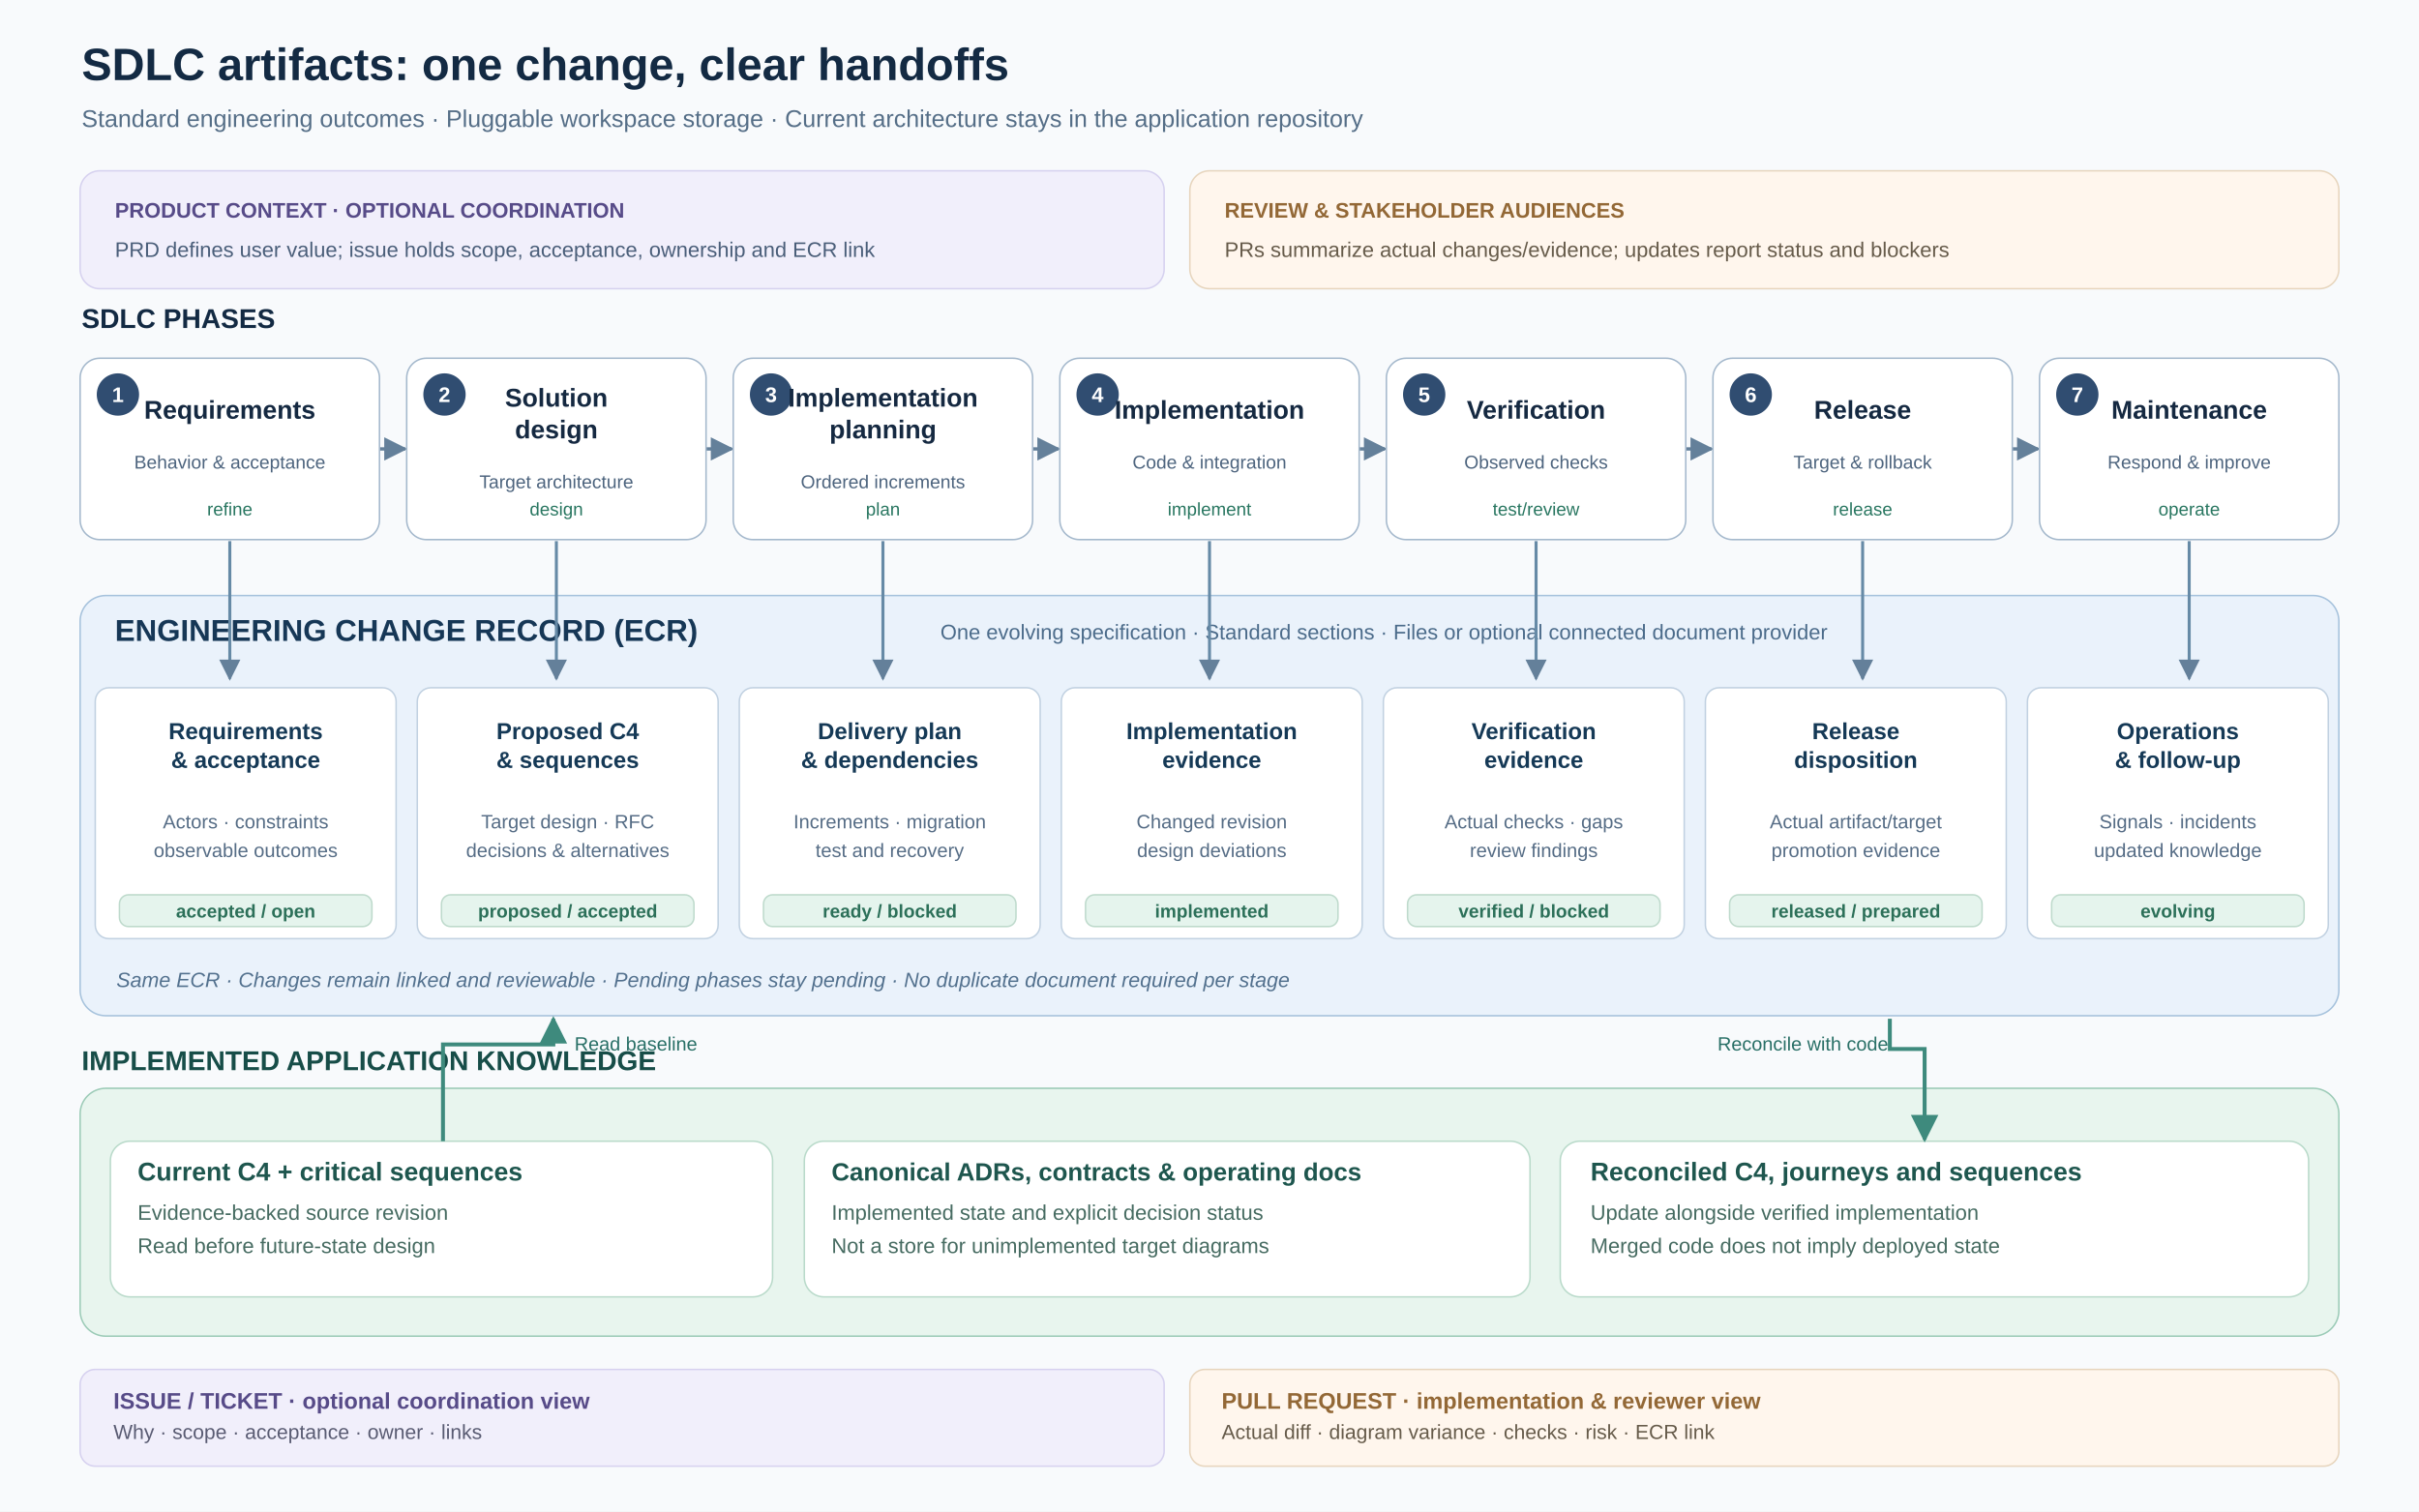
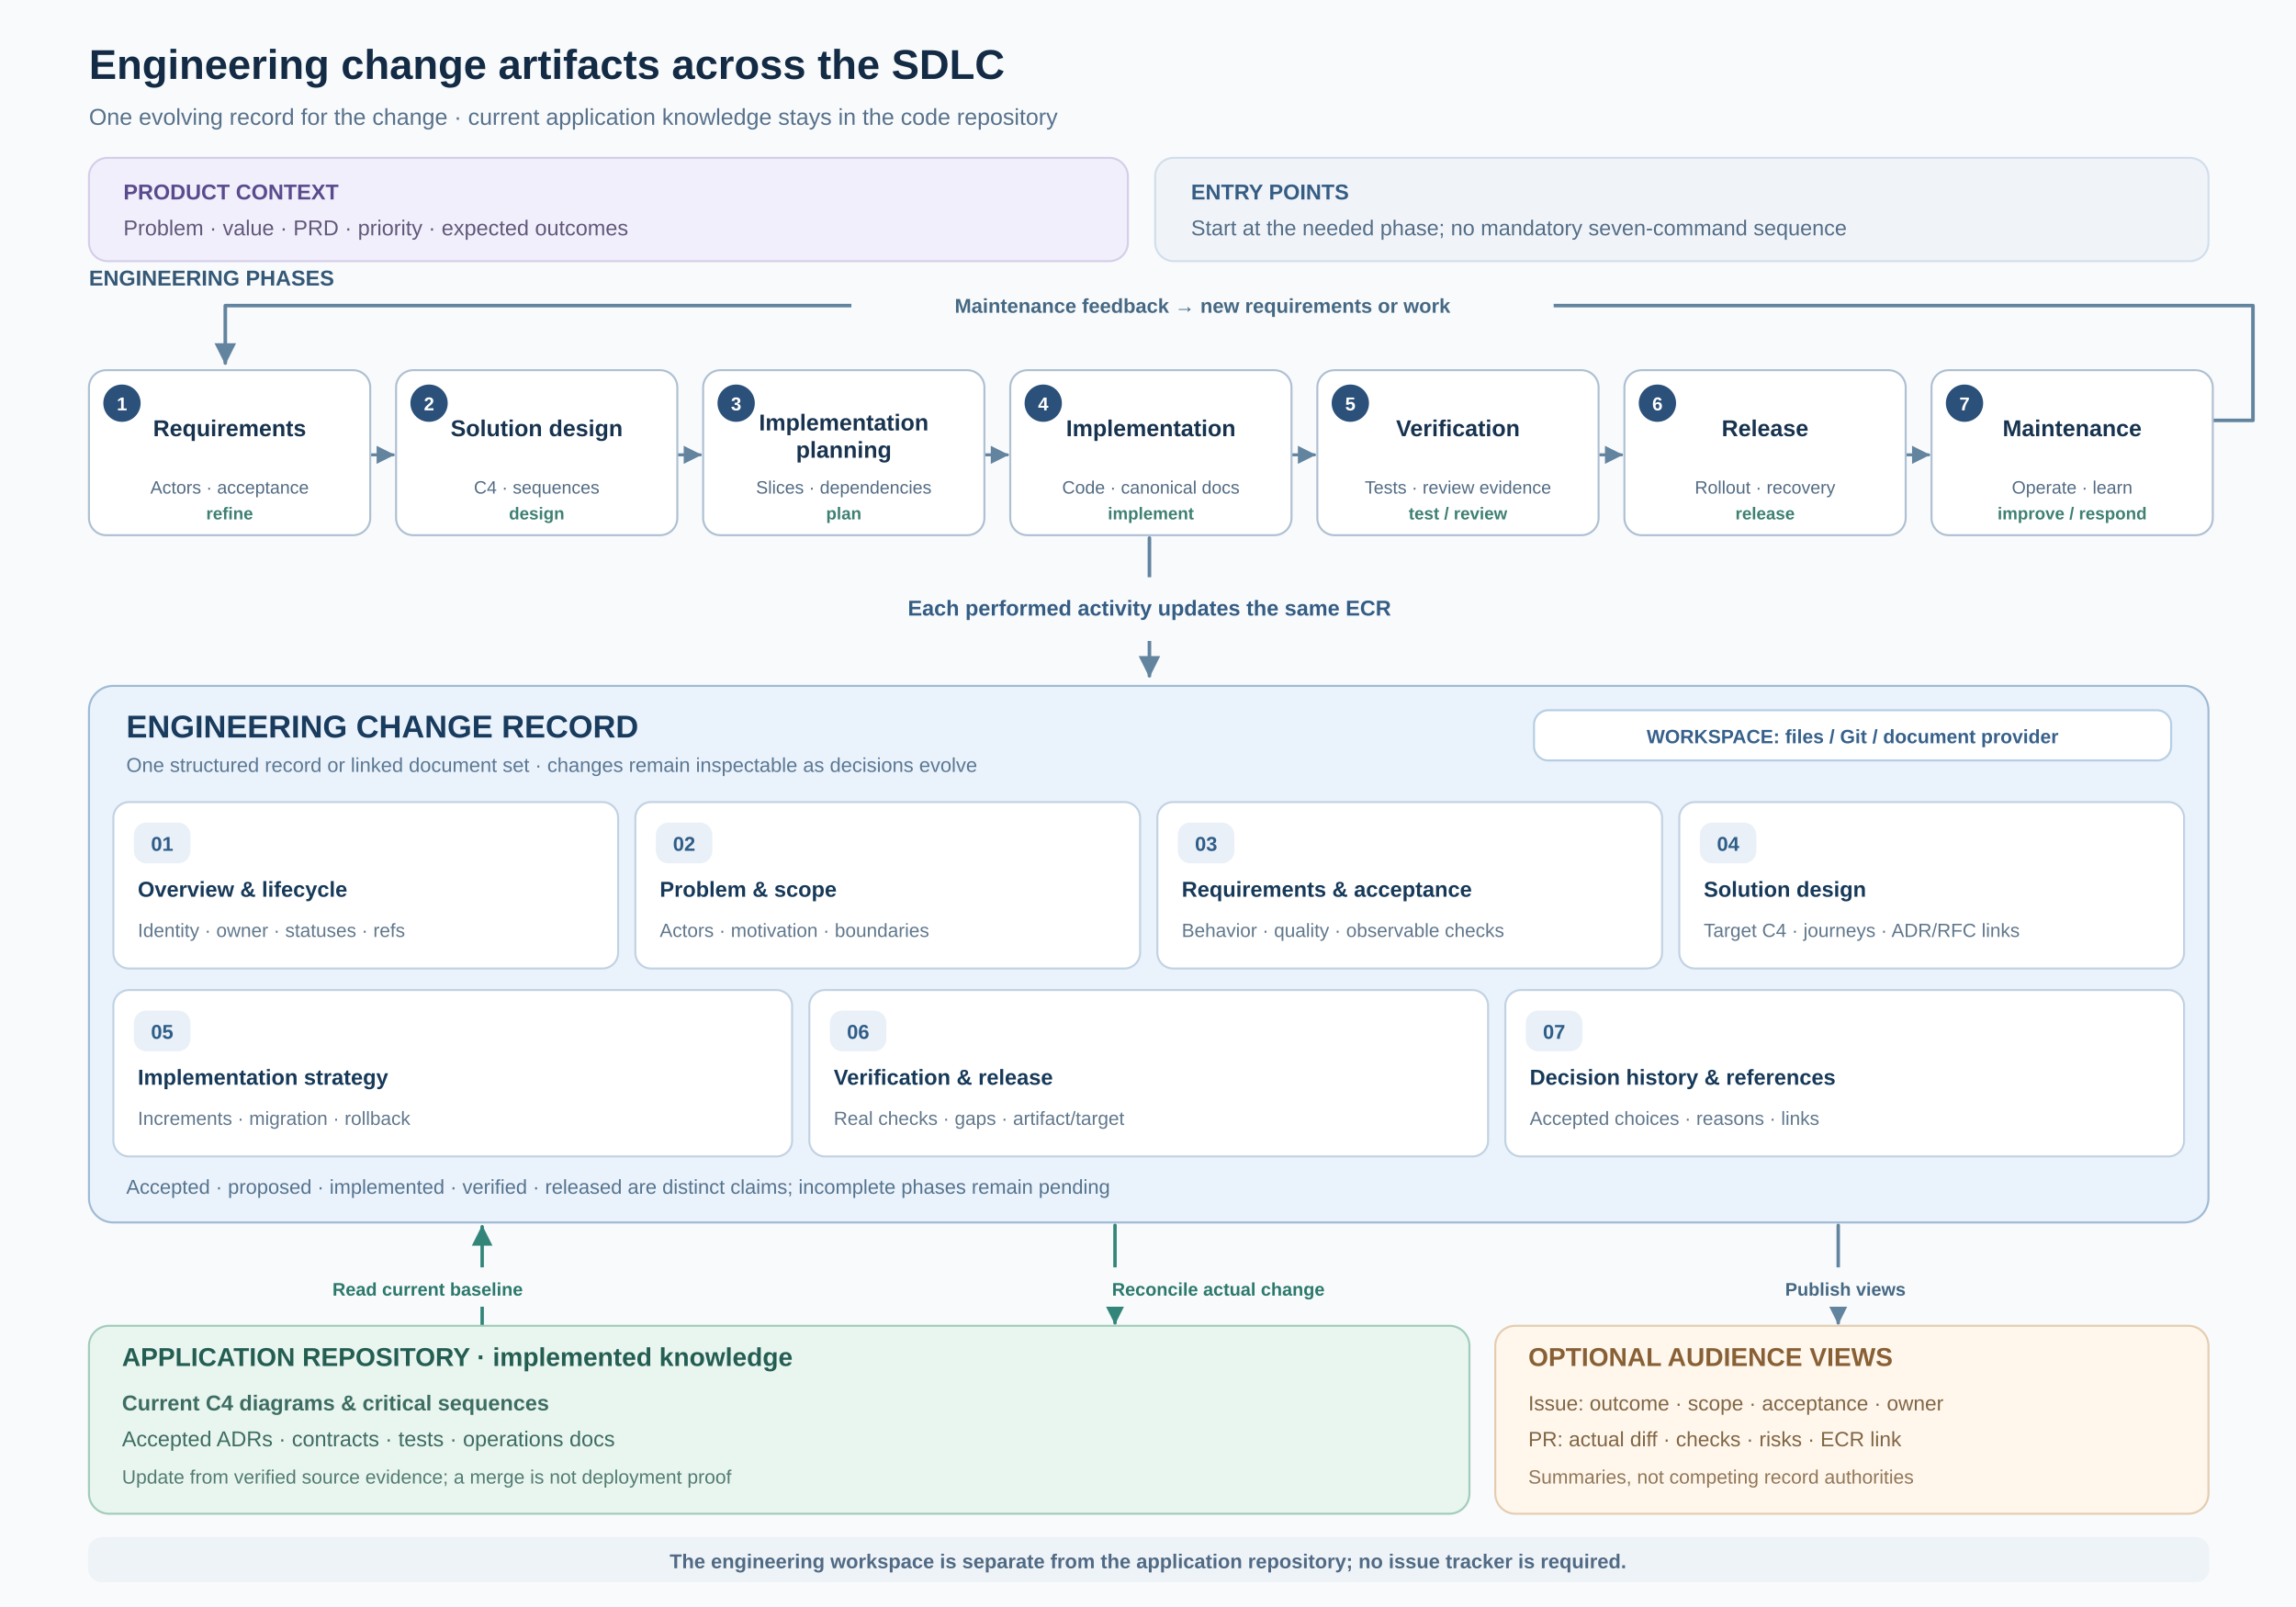
- <svg xmlns="http://www.w3.org/2000/svg" width="1600" height="1000" viewBox="0 0 1600 1000" role="img" aria-labelledby="title desc">
+ <svg xmlns="http://www.w3.org/2000/svg" width="1600" height="1120" viewBox="0 0 1600 1120" role="img" aria-labelledby="title description">
  <defs>
-     <marker id="arr" viewBox="0 0 10 10" refX="9" refY="5" markerWidth="7" markerHeight="7" orient="auto">
-       <path d="M0 0 L10 5 L0 10 z" fill="#64809a" />
+     <marker id="arrow" markerWidth="8" markerHeight="8" refX="6.5" refY="4" viewBox="0 0 8 8" orient="auto">
+       <path d="M1 1 L7 4 L1 7 Z" fill="#63849f" />
    </marker>
-     <marker id="arrGreen" viewBox="0 0 10 10" refX="9" refY="5" markerWidth="7" markerHeight="7" orient="auto">
-       <path d="M0 0 L10 5 L0 10 z" fill="#3e8a7d" />
+     <marker id="greenArrow" markerWidth="8" markerHeight="8" refX="6.5" refY="4" viewBox="0 0 8 8" orient="auto">
+       <path d="M1 1 L7 4 L1 7 Z" fill="#348579" />
    </marker>
  </defs>
-   <rect width="1600" height="1000" fill="#f8fafc" />
-   <g font-family="Arial,Helvetica,sans-serif">
-     <text x="54" y="53" font-size="30" font-weight="700" fill="#132a43">SDLC artifacts: one change, clear handoffs</text>
-     <text x="54" y="84" font-size="16" fill="#556e87">Standard engineering outcomes · Pluggable workspace storage · Current architecture stays in the application repository</text>
-     <rect x="53" y="113" width="717" height="78" rx="13" fill="#f1effb" stroke="#d6d1ef" />
-     <text x="76" y="144" font-size="14" font-weight="700" fill="#574b88">PRODUCT CONTEXT · OPTIONAL COORDINATION</text>
-     <text x="76" y="170" font-size="14" fill="#4a5e79">PRD defines user value; issue holds scope, acceptance, ownership and ECR link</text>
-     <rect x="787" y="113" width="760" height="78" rx="13" fill="#fff6ed" stroke="#e7d5bd" />
-     <text x="810" y="144" font-size="14" font-weight="700" fill="#936836">REVIEW &amp; STAKEHOLDER AUDIENCES</text>
-     <text x="810" y="170" font-size="14" fill="#665b4a">PRs summarize actual changes/evidence; updates report status and blockers</text>
-     <text x="54" y="217" font-size="18" font-weight="700" fill="#132a43">SDLC PHASES</text>
-     <path d="M251 297 H268" stroke="#64809a" stroke-width="2.2" fill="none" marker-end="url(#arr)" />
-     <rect x="53" y="237" width="198" height="120" rx="13" fill="white" stroke="#a4b8cc" />
-     <circle cx="78" cy="261" r="14" fill="#304d71" />
-     <text x="78" y="266" font-size="14" text-anchor="middle" font-weight="700" fill="white">1</text>
-     <text x="152" y="277" font-size="17" text-anchor="middle" font-weight="700" fill="#152941">Requirements</text>
-     <text x="152" y="310" font-size="12.3" text-anchor="middle" fill="#4d647e">Behavior &amp; acceptance</text>
-     <text x="152" y="341" font-size="12" text-anchor="middle" fill="#287660">refine</text>
-     <path d="M467 297 H484" stroke="#64809a" stroke-width="2.2" fill="none" marker-end="url(#arr)" />
-     <rect x="269" y="237" width="198" height="120" rx="13" fill="white" stroke="#a4b8cc" />
-     <circle cx="294" cy="261" r="14" fill="#304d71" />
-     <text x="294" y="266" font-size="14" text-anchor="middle" font-weight="700" fill="white">2</text>
-     <text x="368" y="269" font-size="17" text-anchor="middle" font-weight="700" fill="#152941">Solution</text>
-     <text x="368" y="290" font-size="17" text-anchor="middle" font-weight="700" fill="#152941">design</text>
-     <text x="368" y="323" font-size="12.3" text-anchor="middle" fill="#4d647e">Target architecture</text>
-     <text x="368" y="341" font-size="12" text-anchor="middle" fill="#287660">design</text>
-     <path d="M683 297 H700" stroke="#64809a" stroke-width="2.2" fill="none" marker-end="url(#arr)" />
-     <rect x="485" y="237" width="198" height="120" rx="13" fill="white" stroke="#a4b8cc" />
-     <circle cx="510" cy="261" r="14" fill="#304d71" />
-     <text x="510" y="266" font-size="14" text-anchor="middle" font-weight="700" fill="white">3</text>
-     <text x="584" y="269" font-size="17" text-anchor="middle" font-weight="700" fill="#152941">Implementation</text>
-     <text x="584" y="290" font-size="17" text-anchor="middle" font-weight="700" fill="#152941">planning</text>
-     <text x="584" y="323" font-size="12.3" text-anchor="middle" fill="#4d647e">Ordered increments</text>
-     <text x="584" y="341" font-size="12" text-anchor="middle" fill="#287660">plan</text>
-     <path d="M899 297 H916" stroke="#64809a" stroke-width="2.2" fill="none" marker-end="url(#arr)" />
-     <rect x="701" y="237" width="198" height="120" rx="13" fill="white" stroke="#a4b8cc" />
-     <circle cx="726" cy="261" r="14" fill="#304d71" />
-     <text x="726" y="266" font-size="14" text-anchor="middle" font-weight="700" fill="white">4</text>
-     <text x="800" y="277" font-size="17" text-anchor="middle" font-weight="700" fill="#152941">Implementation</text>
-     <text x="800" y="310" font-size="12.3" text-anchor="middle" fill="#4d647e">Code &amp; integration</text>
-     <text x="800" y="341" font-size="12" text-anchor="middle" fill="#287660">implement</text>
-     <path d="M1115 297 H1132" stroke="#64809a" stroke-width="2.2" fill="none" marker-end="url(#arr)" />
-     <rect x="917" y="237" width="198" height="120" rx="13" fill="white" stroke="#a4b8cc" />
-     <circle cx="942" cy="261" r="14" fill="#304d71" />
-     <text x="942" y="266" font-size="14" text-anchor="middle" font-weight="700" fill="white">5</text>
-     <text x="1016" y="277" font-size="17" text-anchor="middle" font-weight="700" fill="#152941">Verification</text>
-     <text x="1016" y="310" font-size="12.3" text-anchor="middle" fill="#4d647e">Observed checks</text>
-     <text x="1016" y="341" font-size="12" text-anchor="middle" fill="#287660">test/review</text>
-     <path d="M1331 297 H1348" stroke="#64809a" stroke-width="2.2" fill="none" marker-end="url(#arr)" />
-     <rect x="1133" y="237" width="198" height="120" rx="13" fill="white" stroke="#a4b8cc" />
-     <circle cx="1158" cy="261" r="14" fill="#304d71" />
-     <text x="1158" y="266" font-size="14" text-anchor="middle" font-weight="700" fill="white">6</text>
-     <text x="1232" y="277" font-size="17" text-anchor="middle" font-weight="700" fill="#152941">Release</text>
-     <text x="1232" y="310" font-size="12.3" text-anchor="middle" fill="#4d647e">Target &amp; rollback</text>
-     <text x="1232" y="341" font-size="12" text-anchor="middle" fill="#287660">release</text>
-     <rect x="1349" y="237" width="198" height="120" rx="13" fill="white" stroke="#a4b8cc" />
-     <circle cx="1374" cy="261" r="14" fill="#304d71" />
-     <text x="1374" y="266" font-size="14" text-anchor="middle" font-weight="700" fill="white">7</text>
-     <text x="1448" y="277" font-size="17" text-anchor="middle" font-weight="700" fill="#152941">Maintenance</text>
-     <text x="1448" y="310" font-size="12.3" text-anchor="middle" fill="#4d647e">Respond &amp; improve</text>
-     <text x="1448" y="341" font-size="12" text-anchor="middle" fill="#287660">operate</text>
-     <rect x="53" y="394" width="1494" height="278" rx="17" fill="#eaf2fb" stroke="#a6c2dc" />
-     <text x="76" y="424" font-size="20" font-weight="700" fill="#163756">ENGINEERING CHANGE RECORD (ECR)</text>
-     <text x="622" y="423" font-size="14" fill="#4b6b8a">One evolving specification · Standard sections · Files or optional connected document provider</text>
-     <path d="M152 358 V449" stroke="#668aa6" stroke-width="2" fill="none" marker-end="url(#arr)" />
-     <rect x="63" y="455" width="199" height="166" rx="9" fill="white" stroke="#c1d1e1" />
-     <text x="162.5" y="489" font-size="15.3" font-weight="700" text-anchor="middle" fill="#153956">Requirements</text>
-     <text x="162.5" y="508" font-size="15.3" font-weight="700" text-anchor="middle" fill="#153956">&amp; acceptance</text>
-     <text x="162.5" y="548" font-size="12.8" text-anchor="middle" fill="#556c85">Actors · constraints</text>
-     <text x="162.5" y="567" font-size="12.8" text-anchor="middle" fill="#556c85">observable outcomes</text>
-     <rect x="79" y="592" width="167" height="21" rx="6" fill="#e5f4ed" stroke="#bedacc" />
-     <text x="162.5" y="607" font-size="12.2" text-anchor="middle" font-weight="600" fill="#2c7059">accepted / open</text>
-     <path d="M368 358 V449" stroke="#668aa6" stroke-width="2" fill="none" marker-end="url(#arr)" />
-     <rect x="276" y="455" width="199" height="166" rx="9" fill="white" stroke="#c1d1e1" />
-     <text x="375.5" y="489" font-size="15.3" font-weight="700" text-anchor="middle" fill="#153956">Proposed C4</text>
-     <text x="375.5" y="508" font-size="15.3" font-weight="700" text-anchor="middle" fill="#153956">&amp; sequences</text>
-     <text x="375.5" y="548" font-size="12.8" text-anchor="middle" fill="#556c85">Target design · RFC</text>
-     <text x="375.5" y="567" font-size="12.8" text-anchor="middle" fill="#556c85">decisions &amp; alternatives</text>
-     <rect x="292" y="592" width="167" height="21" rx="6" fill="#e5f4ed" stroke="#bedacc" />
-     <text x="375.5" y="607" font-size="12.2" text-anchor="middle" font-weight="600" fill="#2c7059">proposed / accepted</text>
-     <path d="M584 358 V449" stroke="#668aa6" stroke-width="2" fill="none" marker-end="url(#arr)" />
-     <rect x="489" y="455" width="199" height="166" rx="9" fill="white" stroke="#c1d1e1" />
-     <text x="588.5" y="489" font-size="15.3" font-weight="700" text-anchor="middle" fill="#153956">Delivery plan</text>
-     <text x="588.5" y="508" font-size="15.3" font-weight="700" text-anchor="middle" fill="#153956">&amp; dependencies</text>
-     <text x="588.5" y="548" font-size="12.8" text-anchor="middle" fill="#556c85">Increments · migration</text>
-     <text x="588.5" y="567" font-size="12.8" text-anchor="middle" fill="#556c85">test and recovery</text>
-     <rect x="505" y="592" width="167" height="21" rx="6" fill="#e5f4ed" stroke="#bedacc" />
-     <text x="588.5" y="607" font-size="12.2" text-anchor="middle" font-weight="600" fill="#2c7059">ready / blocked</text>
-     <path d="M800 358 V449" stroke="#668aa6" stroke-width="2" fill="none" marker-end="url(#arr)" />
-     <rect x="702" y="455" width="199" height="166" rx="9" fill="white" stroke="#c1d1e1" />
-     <text x="801.5" y="489" font-size="15.3" font-weight="700" text-anchor="middle" fill="#153956">Implementation</text>
-     <text x="801.5" y="508" font-size="15.3" font-weight="700" text-anchor="middle" fill="#153956">evidence</text>
-     <text x="801.5" y="548" font-size="12.8" text-anchor="middle" fill="#556c85">Changed revision</text>
-     <text x="801.5" y="567" font-size="12.8" text-anchor="middle" fill="#556c85">design deviations</text>
-     <rect x="718" y="592" width="167" height="21" rx="6" fill="#e5f4ed" stroke="#bedacc" />
-     <text x="801.5" y="607" font-size="12.2" text-anchor="middle" font-weight="600" fill="#2c7059">implemented</text>
-     <path d="M1016 358 V449" stroke="#668aa6" stroke-width="2" fill="none" marker-end="url(#arr)" />
-     <rect x="915" y="455" width="199" height="166" rx="9" fill="white" stroke="#c1d1e1" />
-     <text x="1014.5" y="489" font-size="15.3" font-weight="700" text-anchor="middle" fill="#153956">Verification</text>
-     <text x="1014.5" y="508" font-size="15.3" font-weight="700" text-anchor="middle" fill="#153956">evidence</text>
-     <text x="1014.5" y="548" font-size="12.8" text-anchor="middle" fill="#556c85">Actual checks · gaps</text>
-     <text x="1014.5" y="567" font-size="12.8" text-anchor="middle" fill="#556c85">review findings</text>
-     <rect x="931" y="592" width="167" height="21" rx="6" fill="#e5f4ed" stroke="#bedacc" />
-     <text x="1014.5" y="607" font-size="12.2" text-anchor="middle" font-weight="600" fill="#2c7059">verified / blocked</text>
-     <path d="M1232 358 V449" stroke="#668aa6" stroke-width="2" fill="none" marker-end="url(#arr)" />
-     <rect x="1128" y="455" width="199" height="166" rx="9" fill="white" stroke="#c1d1e1" />
-     <text x="1227.5" y="489" font-size="15.3" font-weight="700" text-anchor="middle" fill="#153956">Release</text>
-     <text x="1227.5" y="508" font-size="15.3" font-weight="700" text-anchor="middle" fill="#153956">disposition</text>
-     <text x="1227.5" y="548" font-size="12.8" text-anchor="middle" fill="#556c85">Actual artifact/target</text>
-     <text x="1227.5" y="567" font-size="12.8" text-anchor="middle" fill="#556c85">promotion evidence</text>
-     <rect x="1144" y="592" width="167" height="21" rx="6" fill="#e5f4ed" stroke="#bedacc" />
-     <text x="1227.5" y="607" font-size="12.2" text-anchor="middle" font-weight="600" fill="#2c7059">released / prepared</text>
-     <path d="M1448 358 V449" stroke="#668aa6" stroke-width="2" fill="none" marker-end="url(#arr)" />
-     <rect x="1341" y="455" width="199" height="166" rx="9" fill="white" stroke="#c1d1e1" />
-     <text x="1440.5" y="489" font-size="15.3" font-weight="700" text-anchor="middle" fill="#153956">Operations</text>
-     <text x="1440.5" y="508" font-size="15.3" font-weight="700" text-anchor="middle" fill="#153956">&amp; follow-up</text>
-     <text x="1440.5" y="548" font-size="12.8" text-anchor="middle" fill="#556c85">Signals · incidents</text>
-     <text x="1440.5" y="567" font-size="12.8" text-anchor="middle" fill="#556c85">updated knowledge</text>
-     <rect x="1357" y="592" width="167" height="21" rx="6" fill="#e5f4ed" stroke="#bedacc" />
-     <text x="1440.5" y="607" font-size="12.2" text-anchor="middle" font-weight="600" fill="#2c7059">evolving</text>
-     <text x="77" y="653" font-size="13.7" font-style="italic" fill="#53718e">Same ECR · Changes remain linked and reviewable · Pending phases stay pending · No duplicate document required per stage</text>
-     <text x="54" y="708" font-size="18" font-weight="700" fill="#174d48">IMPLEMENTED APPLICATION KNOWLEDGE</text>
-     <rect x="53" y="720" width="1494" height="164" rx="17" fill="#e8f5ee" stroke="#9ccbb7" />
-     <rect x="73" y="755" width="438" height="103" rx="13" fill="#ffffff" stroke="#b9daca" />
-     <text x="91" y="781" font-size="17" font-weight="700" fill="#1e564e">Current C4 + critical sequences</text>
-     <text x="91" y="807" font-size="14" fill="#466b61">Evidence-backed source revision</text>
-     <text x="91" y="829" font-size="14" fill="#466b61">Read before future-state design</text>
-     <rect x="532" y="755" width="480" height="103" rx="13" fill="#ffffff" stroke="#b9daca" />
-     <text x="550" y="781" font-size="16.5" font-weight="700" fill="#1e564e">Canonical ADRs, contracts &amp; operating docs</text>
-     <text x="550" y="807" font-size="14" fill="#466b61">Implemented state and explicit decision status</text>
-     <text x="550" y="829" font-size="14" fill="#466b61">Not a store for unimplemented target diagrams</text>
-     <rect x="1032" y="755" width="495" height="103" rx="13" fill="#ffffff" stroke="#b9daca" />
-     <text x="1052" y="781" font-size="17" font-weight="700" fill="#1e564e">Reconciled C4, journeys and sequences</text>
-     <text x="1052" y="807" font-size="14" fill="#466b61">Update alongside verified implementation</text>
-     <text x="1052" y="829" font-size="14" fill="#466b61">Merged code does not imply deployed state</text>
-     <path d="M293 755 V691 H366 V674" stroke="#3e8a7d" stroke-width="2.6" fill="none" marker-end="url(#arrGreen)" />
-     <text x="380" y="695" font-size="12.7" fill="#286f66">Read baseline</text>
-     <path d="M1250 674 V694 H1273 V754" stroke="#3e8a7d" stroke-width="2.6" fill="none" marker-end="url(#arrGreen)" />
-     <text x="1136" y="695" font-size="12.7" fill="#286f66">Reconcile with code</text>
-     <rect x="53" y="906" width="717" height="64" rx="10" fill="#f1effb" stroke="#d6d1ef" />
-     <text x="75" y="932" font-size="15" font-weight="700" fill="#574b88">ISSUE / TICKET · optional coordination view</text>
-     <text x="75" y="952" font-size="13.5" fill="#595b72">Why · scope · acceptance · owner · links</text>
-     <rect x="787" y="906" width="760" height="64" rx="10" fill="#fff6ed" stroke="#e7d5bd" />
-     <text x="808" y="932" font-size="15" font-weight="700" fill="#936836">PULL REQUEST · implementation &amp; reviewer view</text>
-     <text x="808" y="952" font-size="13.5" fill="#665b4a">Actual diff · diagram variance · checks · risk · ECR link</text>
+   <rect width="1600" height="1120" fill="#f8fafc" />
+   <g font-family="Arial, Helvetica, sans-serif">
+     <text x="62" y="55" font-size="29" fill="#142b45" font-weight="700">Engineering change artifacts across the SDLC</text>
+     <text x="62" y="87" font-size="16" fill="#58718b" font-weight="400">One evolving record for the change · current application knowledge stays in the code repository</text>
+     <rect x="62" y="110" width="724" height="72" rx="13" fill="#f2effc" stroke="#d5cee9" stroke-width="1.4" />
+     <text x="86" y="139" font-size="15" fill="#5a4b8d" font-weight="700">PRODUCT CONTEXT</text>
+     <text x="86" y="164" font-size="15" fill="#615879" font-weight="400">Problem · value · PRD · priority · expected outcomes</text>
+     <rect x="805" y="110" width="734" height="72" rx="13" fill="#f0f4f9" stroke="#d2deeb" stroke-width="1.4" />
+     <text x="830" y="139" font-size="15" fill="#355d84" font-weight="700">ENTRY POINTS</text>
+     <text x="830" y="164" font-size="15" fill="#546d86" font-weight="400">Start at the needed phase; no mandatory seven-command sequence</text>
+     <path d="M1541 293 H1570 V213 H157 V253" stroke="#63849f" stroke-width="2.5" fill="none" stroke-linecap="round" stroke-linejoin="round" marker-end="url(#arrow)" />
+     <rect x="594" y="198" width="488" height="29" rx="7" fill="#f8fafc" stroke="#f8fafc" stroke-width="1.4" />
+     <text x="838" y="218" font-size="14" fill="#456883" font-weight="600" text-anchor="middle">Maintenance feedback → new requirements or work</text>
+     <text x="62" y="199" font-size="15" fill="#355876" font-weight="700">ENGINEERING PHASES</text>
+     <path d="M258 317 H274" stroke="#63849f" stroke-width="2.1" fill="none" stroke-linecap="round" stroke-linejoin="round" marker-end="url(#arrow)" />
+     <rect x="62" y="258" width="196" height="115" rx="12" fill="#ffffff" stroke="#aec0d2" stroke-width="1.4" />
+     <circle cx="85" cy="281" r="13" fill="#2b5079" />
+     <text x="85" y="286" font-size="13" fill="#ffffff" font-weight="700" text-anchor="middle">1</text>
+     <text x="160" y="304" font-size="16" fill="#18334f" font-weight="700" text-anchor="middle">Requirements</text>
+     <text x="160" y="344" font-size="12.5" fill="#526b83" font-weight="400" text-anchor="middle">Actors · acceptance</text>
+     <text x="160" y="362" font-size="12" fill="#3e8073" font-weight="600" text-anchor="middle">refine</text>
+     <path d="M472 317 H488" stroke="#63849f" stroke-width="2.1" fill="none" stroke-linecap="round" stroke-linejoin="round" marker-end="url(#arrow)" />
+     <rect x="276" y="258" width="196" height="115" rx="12" fill="#ffffff" stroke="#aec0d2" stroke-width="1.4" />
+     <circle cx="299" cy="281" r="13" fill="#2b5079" />
+     <text x="299" y="286" font-size="13" fill="#ffffff" font-weight="700" text-anchor="middle">2</text>
+     <text x="374" y="304" font-size="16" fill="#18334f" font-weight="700" text-anchor="middle">Solution design</text>
+     <text x="374" y="344" font-size="12.5" fill="#526b83" font-weight="400" text-anchor="middle">C4 · sequences</text>
+     <text x="374" y="362" font-size="12" fill="#3e8073" font-weight="600" text-anchor="middle">design</text>
+     <path d="M686 317 H702" stroke="#63849f" stroke-width="2.1" fill="none" stroke-linecap="round" stroke-linejoin="round" marker-end="url(#arrow)" />
+     <rect x="490" y="258" width="196" height="115" rx="12" fill="#ffffff" stroke="#aec0d2" stroke-width="1.4" />
+     <circle cx="513" cy="281" r="13" fill="#2b5079" />
+     <text x="513" y="286" font-size="13" fill="#ffffff" font-weight="700" text-anchor="middle">3</text>
+     <text x="588" y="300" font-size="16" fill="#18334f" font-weight="700" text-anchor="middle">Implementation</text>
+     <text x="588" y="319" font-size="16" fill="#18334f" font-weight="700" text-anchor="middle">planning</text>
+     <text x="588" y="344" font-size="12.5" fill="#526b83" font-weight="400" text-anchor="middle">Slices · dependencies</text>
+     <text x="588" y="362" font-size="12" fill="#3e8073" font-weight="600" text-anchor="middle">plan</text>
+     <path d="M900 317 H916" stroke="#63849f" stroke-width="2.1" fill="none" stroke-linecap="round" stroke-linejoin="round" marker-end="url(#arrow)" />
+     <rect x="704" y="258" width="196" height="115" rx="12" fill="#ffffff" stroke="#aec0d2" stroke-width="1.4" />
+     <circle cx="727" cy="281" r="13" fill="#2b5079" />
+     <text x="727" y="286" font-size="13" fill="#ffffff" font-weight="700" text-anchor="middle">4</text>
+     <text x="802" y="304" font-size="16" fill="#18334f" font-weight="700" text-anchor="middle">Implementation</text>
+     <text x="802" y="344" font-size="12.5" fill="#526b83" font-weight="400" text-anchor="middle">Code · canonical docs</text>
+     <text x="802" y="362" font-size="12" fill="#3e8073" font-weight="600" text-anchor="middle">implement</text>
+     <path d="M1114 317 H1130" stroke="#63849f" stroke-width="2.1" fill="none" stroke-linecap="round" stroke-linejoin="round" marker-end="url(#arrow)" />
+     <rect x="918" y="258" width="196" height="115" rx="12" fill="#ffffff" stroke="#aec0d2" stroke-width="1.4" />
+     <circle cx="941" cy="281" r="13" fill="#2b5079" />
+     <text x="941" y="286" font-size="13" fill="#ffffff" font-weight="700" text-anchor="middle">5</text>
+     <text x="1016" y="304" font-size="16" fill="#18334f" font-weight="700" text-anchor="middle">Verification</text>
+     <text x="1016" y="344" font-size="12.5" fill="#526b83" font-weight="400" text-anchor="middle">Tests · review evidence</text>
+     <text x="1016" y="362" font-size="12" fill="#3e8073" font-weight="600" text-anchor="middle">test / review</text>
+     <path d="M1328 317 H1344" stroke="#63849f" stroke-width="2.1" fill="none" stroke-linecap="round" stroke-linejoin="round" marker-end="url(#arrow)" />
+     <rect x="1132" y="258" width="196" height="115" rx="12" fill="#ffffff" stroke="#aec0d2" stroke-width="1.4" />
+     <circle cx="1155" cy="281" r="13" fill="#2b5079" />
+     <text x="1155" y="286" font-size="13" fill="#ffffff" font-weight="700" text-anchor="middle">6</text>
+     <text x="1230" y="304" font-size="16" fill="#18334f" font-weight="700" text-anchor="middle">Release</text>
+     <text x="1230" y="344" font-size="12.5" fill="#526b83" font-weight="400" text-anchor="middle">Rollout · recovery</text>
+     <text x="1230" y="362" font-size="12" fill="#3e8073" font-weight="600" text-anchor="middle">release</text>
+     <rect x="1346" y="258" width="196" height="115" rx="12" fill="#ffffff" stroke="#aec0d2" stroke-width="1.4" />
+     <circle cx="1369" cy="281" r="13" fill="#2b5079" />
+     <text x="1369" y="286" font-size="13" fill="#ffffff" font-weight="700" text-anchor="middle">7</text>
+     <text x="1444" y="304" font-size="16" fill="#18334f" font-weight="700" text-anchor="middle">Maintenance</text>
+     <text x="1444" y="344" font-size="12.5" fill="#526b83" font-weight="400" text-anchor="middle">Operate · learn</text>
+     <text x="1444" y="362" font-size="12" fill="#3e8073" font-weight="600" text-anchor="middle">improve / respond</text>
+     <path d="M801 375 V471" stroke="#63849f" stroke-width="2.5" fill="none" stroke-linecap="round" stroke-linejoin="round" marker-end="url(#arrow)" />
+     <rect x="592" y="403" width="418" height="43" rx="7" fill="#f8fafc" stroke="#f8fafc" stroke-width="1.4" />
+     <text x="801" y="429" font-size="15" fill="#355d84" font-weight="600" text-anchor="middle">Each performed activity updates the same ECR</text>
+     <rect x="62" y="478" width="1477" height="374" rx="17" fill="#eaf2fb" stroke="#9fbad4" stroke-width="1.4" />
+     <text x="88" y="514" font-size="22" fill="#183b5e" font-weight="700">ENGINEERING CHANGE RECORD</text>
+     <text x="88" y="538" font-size="14" fill="#5b7894" font-weight="400">One structured record or linked document set · changes remain inspectable as decisions evolve</text>
+     <rect x="1069" y="495" width="444" height="35" rx="10" fill="#ffffff" stroke="#b5cee4" stroke-width="1.4" />
+     <text x="1291" y="518" font-size="13.5" fill="#37618b" font-weight="600" text-anchor="middle">WORKSPACE: files / Git / document provider</text>
+     <rect x="79" y="559" width="351.75" height="116" rx="11" fill="#ffffff" stroke="#c1d2e3" stroke-width="1.4" />
+     <rect x="94" y="574" width="38" height="27" rx="8" fill="#e9f0f8" stroke="#e9f0f8" stroke-width="1.4" />
+     <text x="113" y="593" font-size="14" fill="#2f5d87" font-weight="700" text-anchor="middle">01</text>
+     <text x="96" y="625" font-size="15.1" fill="#173959" font-weight="700">Overview &amp; lifecycle</text>
+     <text x="96" y="653" font-size="13.3" fill="#60778c" font-weight="400">Identity · owner · statuses · refs</text>
+     <rect x="442.75" y="559" width="351.75" height="116" rx="11" fill="#ffffff" stroke="#c1d2e3" stroke-width="1.4" />
+     <rect x="457.75" y="574" width="38" height="27" rx="8" fill="#e9f0f8" stroke="#e9f0f8" stroke-width="1.4" />
+     <text x="476.75" y="593" font-size="14" fill="#2f5d87" font-weight="700" text-anchor="middle">02</text>
+     <text x="459.75" y="625" font-size="15.1" fill="#173959" font-weight="700">Problem &amp; scope</text>
+     <text x="459.75" y="653" font-size="13.3" fill="#60778c" font-weight="400">Actors · motivation · boundaries</text>
+     <rect x="806.5" y="559" width="351.75" height="116" rx="11" fill="#ffffff" stroke="#c1d2e3" stroke-width="1.4" />
+     <rect x="821.5" y="574" width="38" height="27" rx="8" fill="#e9f0f8" stroke="#e9f0f8" stroke-width="1.4" />
+     <text x="840.5" y="593" font-size="14" fill="#2f5d87" font-weight="700" text-anchor="middle">03</text>
+     <text x="823.5" y="625" font-size="15.1" fill="#173959" font-weight="700">Requirements &amp; acceptance</text>
+     <text x="823.5" y="653" font-size="13.3" fill="#60778c" font-weight="400">Behavior · quality · observable checks</text>
+     <rect x="1170.25" y="559" width="351.75" height="116" rx="11" fill="#ffffff" stroke="#c1d2e3" stroke-width="1.4" />
+     <rect x="1185.25" y="574" width="38" height="27" rx="8" fill="#e9f0f8" stroke="#e9f0f8" stroke-width="1.4" />
+     <text x="1204.25" y="593" font-size="14" fill="#2f5d87" font-weight="700" text-anchor="middle">04</text>
+     <text x="1187.25" y="625" font-size="15.1" fill="#173959" font-weight="700">Solution design</text>
+     <text x="1187.25" y="653" font-size="13.3" fill="#60778c" font-weight="400">Target C4 · journeys · ADR/RFC links</text>
+     <rect x="79" y="690" width="473" height="116" rx="11" fill="#ffffff" stroke="#c1d2e3" stroke-width="1.4" />
+     <rect x="94" y="705" width="38" height="27" rx="8" fill="#e9f0f8" stroke="#e9f0f8" stroke-width="1.4" />
+     <text x="113" y="724" font-size="14" fill="#2f5d87" font-weight="700" text-anchor="middle">05</text>
+     <text x="96" y="756" font-size="15.1" fill="#173959" font-weight="700">Implementation strategy</text>
+     <text x="96" y="784" font-size="13.3" fill="#60778c" font-weight="400">Increments · migration · rollback</text>
+     <rect x="564" y="690" width="473" height="116" rx="11" fill="#ffffff" stroke="#c1d2e3" stroke-width="1.4" />
+     <rect x="579" y="705" width="38" height="27" rx="8" fill="#e9f0f8" stroke="#e9f0f8" stroke-width="1.4" />
+     <text x="598" y="724" font-size="14" fill="#2f5d87" font-weight="700" text-anchor="middle">06</text>
+     <text x="581" y="756" font-size="15.1" fill="#173959" font-weight="700">Verification &amp; release</text>
+     <text x="581" y="784" font-size="13.3" fill="#60778c" font-weight="400">Real checks · gaps · artifact/target</text>
+     <rect x="1049" y="690" width="473" height="116" rx="11" fill="#ffffff" stroke="#c1d2e3" stroke-width="1.4" />
+     <rect x="1064" y="705" width="38" height="27" rx="8" fill="#e9f0f8" stroke="#e9f0f8" stroke-width="1.4" />
+     <text x="1083" y="724" font-size="14" fill="#2f5d87" font-weight="700" text-anchor="middle">07</text>
+     <text x="1066" y="756" font-size="15.1" fill="#173959" font-weight="700">Decision history &amp; references</text>
+     <text x="1066" y="784" font-size="13.3" fill="#60778c" font-weight="400">Accepted choices · reasons · links</text>
+     <text x="88" y="832" font-size="14" fill="#55748f" font-weight="400">Accepted · proposed · implemented · verified · released are distinct claims; incomplete phases remain pending</text>
+     <path d="M336 923 V855" stroke="#348579" stroke-width="2.4" fill="none" stroke-linecap="round" stroke-linejoin="round" marker-end="url(#greenArrow)" />
+     <path d="M777 854 V922" stroke="#348579" stroke-width="2.4" fill="none" stroke-linecap="round" stroke-linejoin="round" marker-end="url(#greenArrow)" />
+     <path d="M1281 854 V922" stroke="#63849f" stroke-width="2.4" fill="none" stroke-linecap="round" stroke-linejoin="round" marker-end="url(#arrow)" />
+     <rect x="197" y="884" width="202" height="26" rx="5" fill="#f8fafc" stroke="#f8fafc" stroke-width="1.4" />
+     <text x="298" y="903" font-size="12.7" fill="#2c796c" font-weight="600" text-anchor="middle">Read current baseline</text>
+     <rect x="734" y="884" width="230" height="26" rx="5" fill="#f8fafc" stroke="#f8fafc" stroke-width="1.4" />
+     <text x="849" y="903" font-size="12.7" fill="#2c796c" font-weight="600" text-anchor="middle">Reconcile actual change</text>
+     <rect x="1206" y="884" width="160" height="26" rx="5" fill="#f8fafc" stroke="#f8fafc" stroke-width="1.4" />
+     <text x="1286" y="903" font-size="12.7" fill="#456883" font-weight="600" text-anchor="middle">Publish views</text>
+     <rect x="62" y="924" width="962" height="131" rx="14" fill="#e9f5ef" stroke="#a2ccba" stroke-width="1.4" />
+     <text x="85" y="952" font-size="18" fill="#245e52" font-weight="700">APPLICATION REPOSITORY · implemented knowledge</text>
+     <text x="85" y="983" font-size="15" fill="#3d6d62" font-weight="600">Current C4 diagrams &amp; critical sequences</text>
+     <text x="85" y="1008" font-size="15" fill="#3d6d62" font-weight="400">Accepted ADRs · contracts · tests · operations docs</text>
+     <text x="85" y="1034" font-size="13.5" fill="#527d72" font-weight="400">Update from verified source evidence; a merge is not deployment proof</text>
+     <rect x="1042" y="924" width="497" height="131" rx="14" fill="#fff6ec" stroke="#e5ccb0" stroke-width="1.4" />
+     <text x="1065" y="952" font-size="18" fill="#886035" font-weight="700">OPTIONAL AUDIENCE VIEWS</text>
+     <text x="1065" y="983" font-size="14.5" fill="#806644" font-weight="400">Issue: outcome · scope · acceptance · owner</text>
+     <text x="1065" y="1008" font-size="14.5" fill="#806644" font-weight="400">PR: actual diff · checks · risks · ECR link</text>
+     <text x="1065" y="1034" font-size="13.5" fill="#917758" font-weight="400">Summaries, not competing record authorities</text>
+     <rect x="62" y="1072" width="1477" height="30" rx="9" fill="#eef3f8" stroke="#eef3f8" stroke-width="1.4" />
+     <text x="800" y="1093" font-size="14" fill="#506a84" font-weight="600" text-anchor="middle">The engineering workspace is separate from the application repository; no issue tracker is required.</text>
  </g>
</svg>
